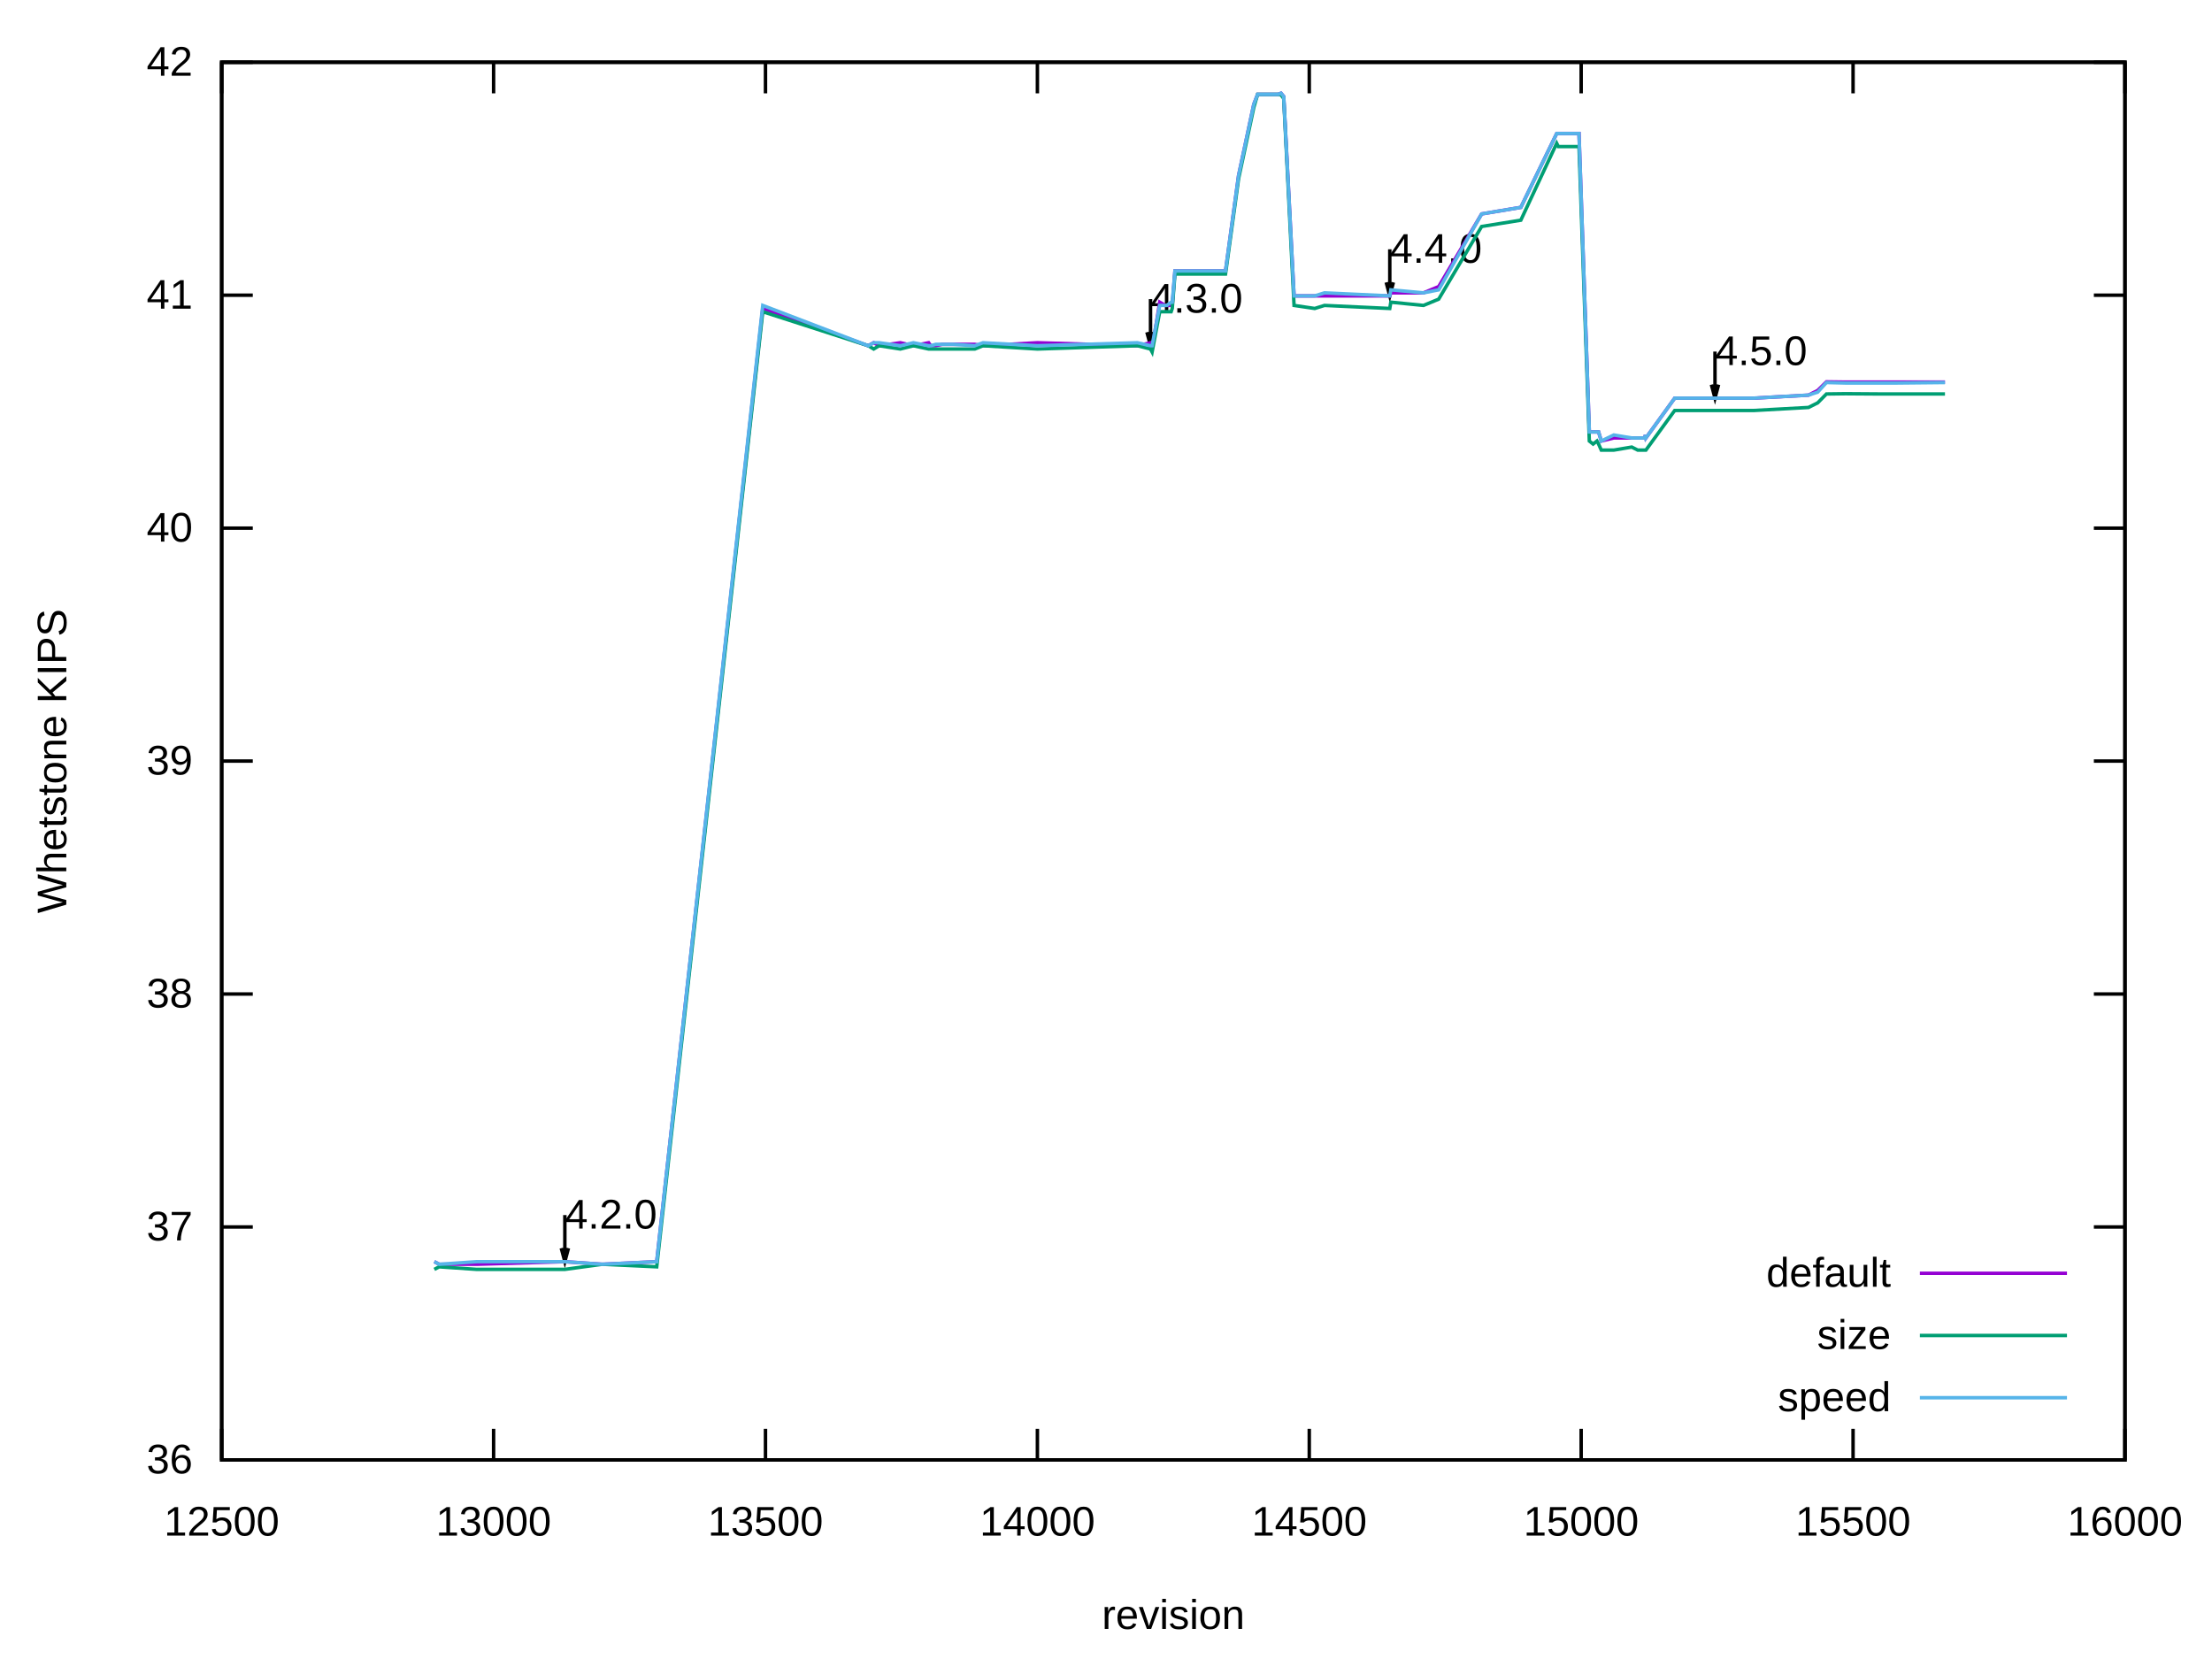
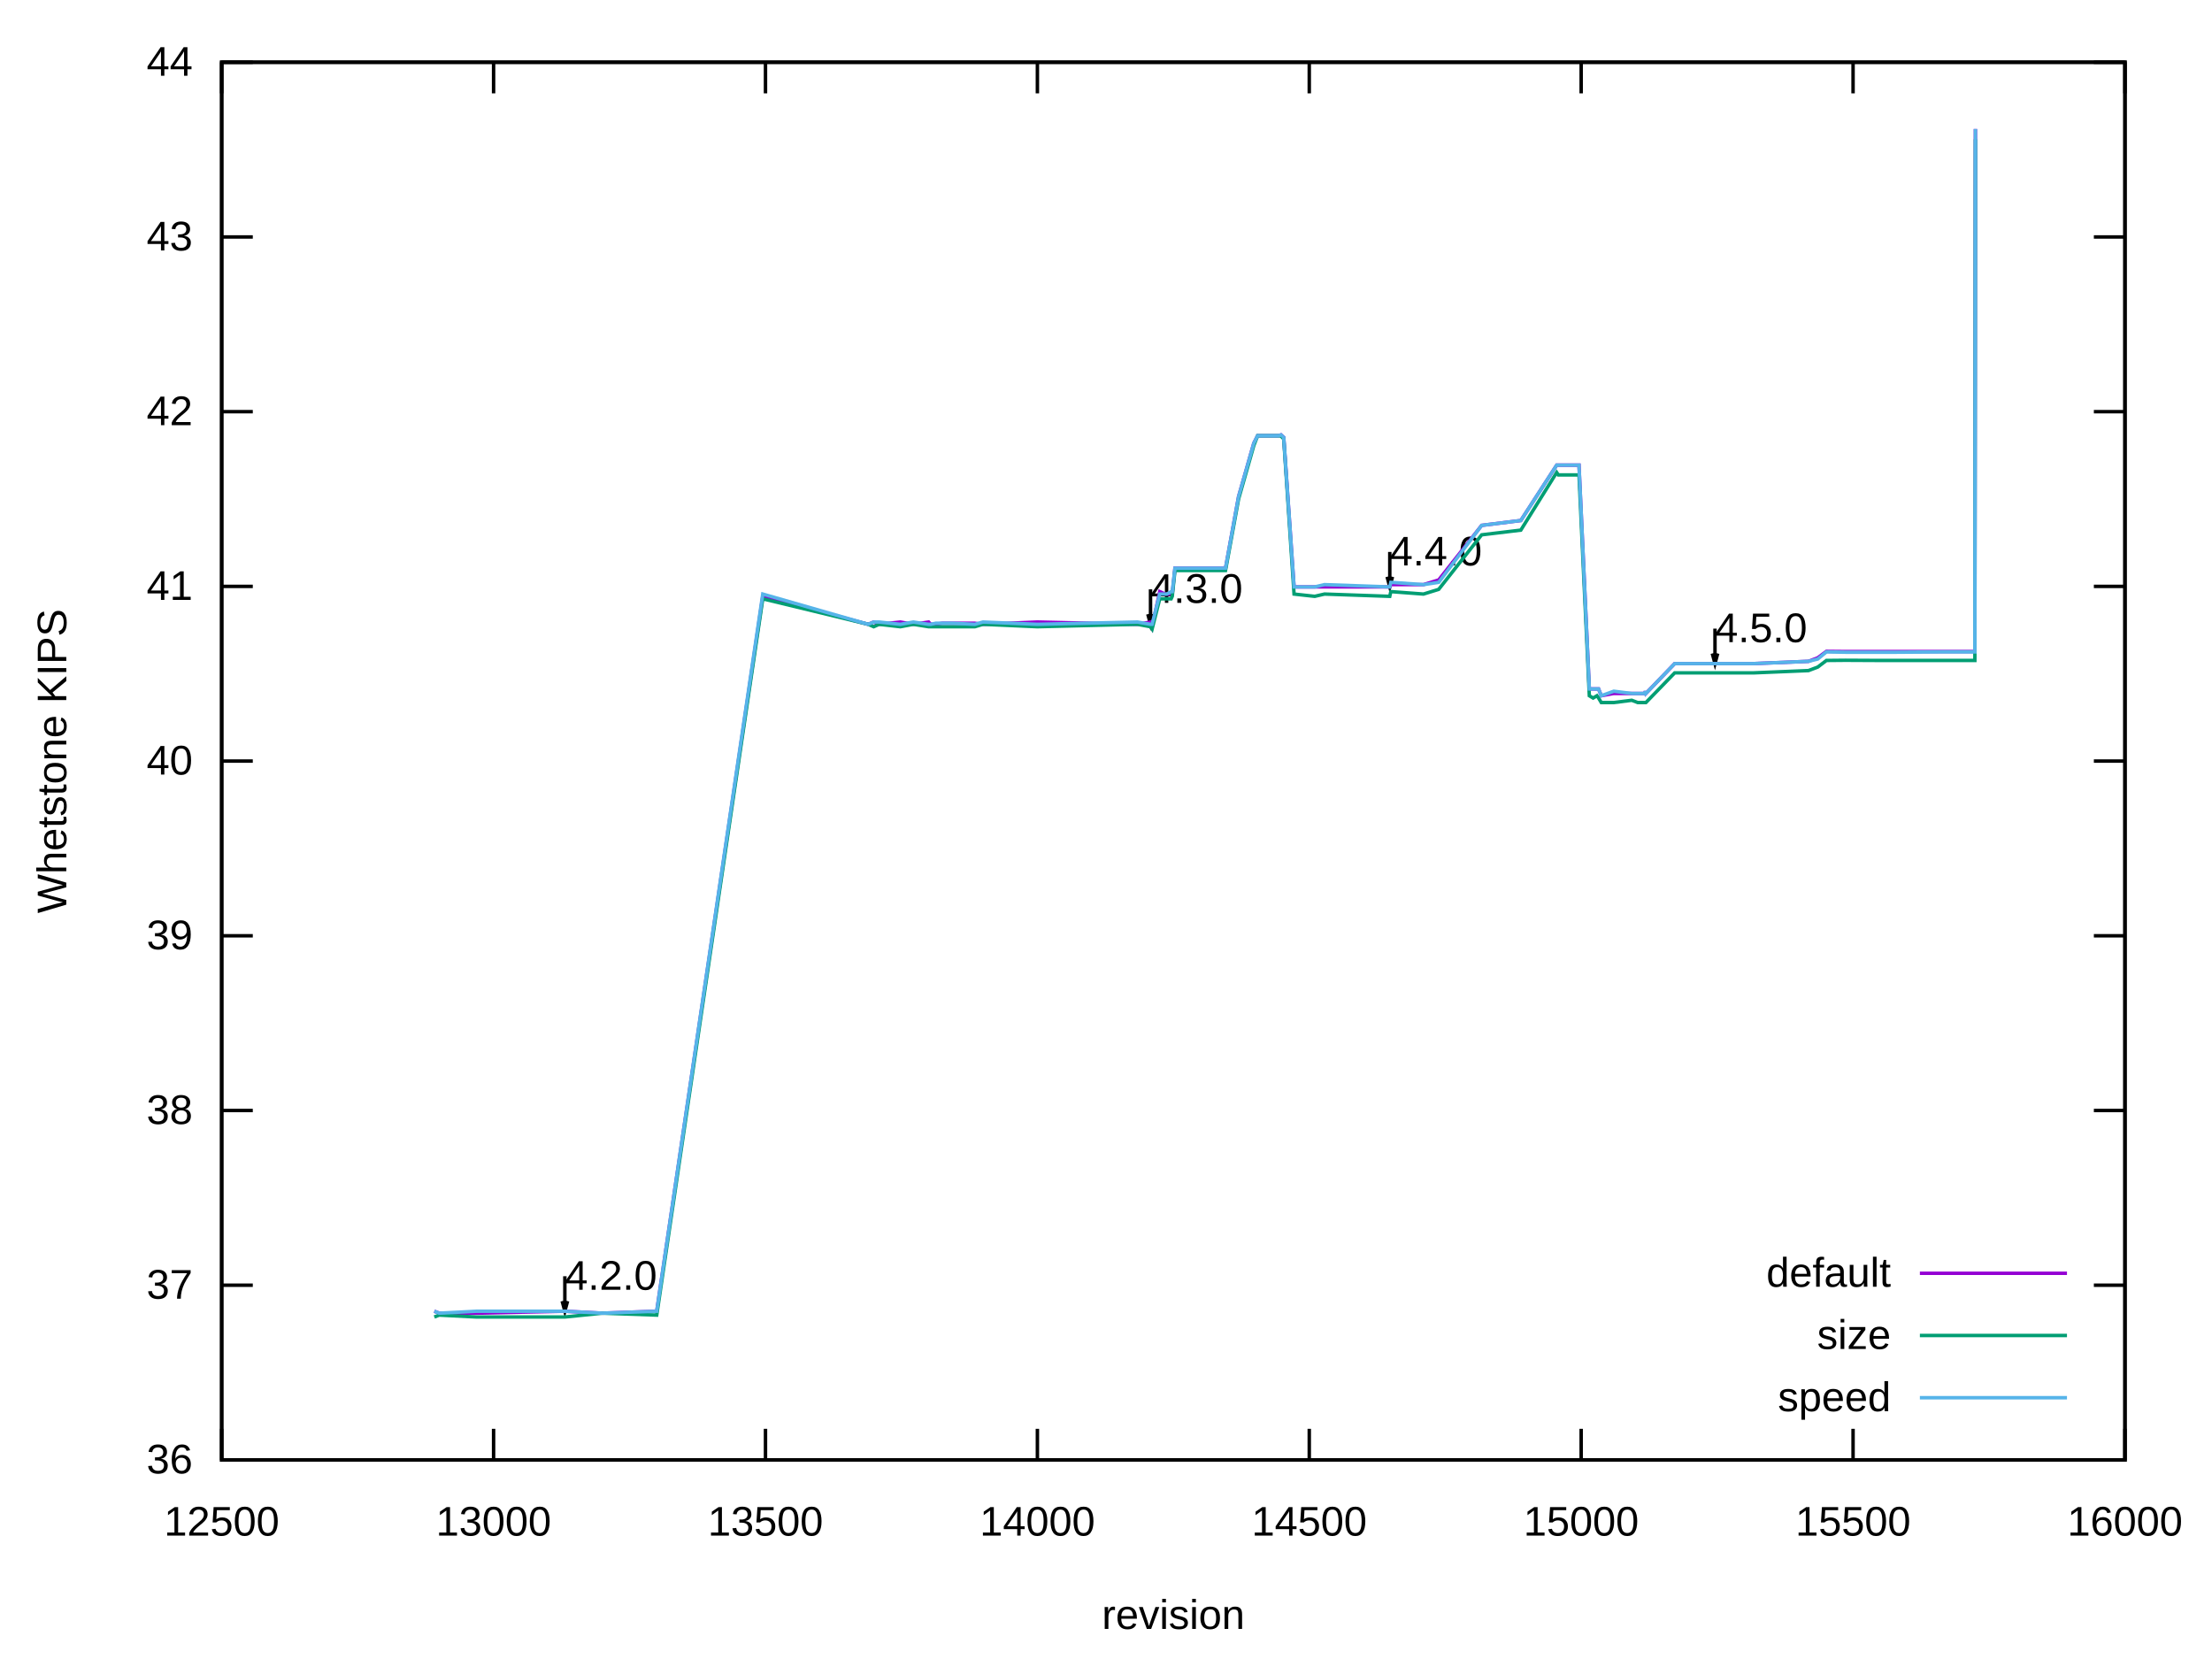
<svg xmlns="http://www.w3.org/2000/svg" xmlns:xlink="http://www.w3.org/1999/xlink" width="640" height="480" viewBox="0 0 640 480">
  <g id="gnuplot_canvas">
    <rect x="0" y="0" width="640" height="480" fill="none" />
    <defs>
      <circle id="gpDot" r="0.5" stroke-width="0.5" stroke="currentColor" />
      <path id="gpPt0" stroke-width="0.222" stroke="currentColor" d="M-1,0 h2 M0,-1 v2" />
      <path id="gpPt1" stroke-width="0.222" stroke="currentColor" d="M-1,-1 L1,1 M1,-1 L-1,1" />
      <path id="gpPt2" stroke-width="0.222" stroke="currentColor" d="M-1,0 L1,0 M0,-1 L0,1 M-1,-1 L1,1 M-1,1 L1,-1" />
      <rect id="gpPt3" stroke-width="0.222" stroke="currentColor" x="-1" y="-1" width="2" height="2" />
      <rect id="gpPt4" stroke-width="0.222" stroke="currentColor" fill="currentColor" x="-1" y="-1" width="2" height="2" />
      <circle id="gpPt5" stroke-width="0.222" stroke="currentColor" cx="0" cy="0" r="1" />
      <use xlink:href="#gpPt5" id="gpPt6" fill="currentColor" stroke="none" />
      <path id="gpPt7" stroke-width="0.222" stroke="currentColor" d="M0,-1.33 L-1.33,0.67 L1.33,0.67 z" />
      <use xlink:href="#gpPt7" id="gpPt8" fill="currentColor" stroke="none" />
      <use xlink:href="#gpPt7" id="gpPt9" stroke="currentColor" transform="rotate(180)" />
      <use xlink:href="#gpPt9" id="gpPt10" fill="currentColor" stroke="none" />
      <use xlink:href="#gpPt3" id="gpPt11" stroke="currentColor" transform="rotate(45)" />
      <use xlink:href="#gpPt11" id="gpPt12" fill="currentColor" stroke="none" />
      <path id="gpPt13" stroke-width="0.222" stroke="currentColor" d="M0,1.330 L1.265,0.411 L0.782,-1.067 L-0.782,-1.076 L-1.265,0.411 z" />
      <use xlink:href="#gpPt13" id="gpPt14" fill="currentColor" stroke="none" />
      <filter id="textbox" filterUnits="objectBoundingBox" x="0" y="0" height="1" width="1">
        <feFlood flood-color="white" flood-opacity="1" result="bgnd" />
        <feComposite in="SourceGraphic" in2="bgnd" operator="atop" />
      </filter>
      <filter id="greybox" filterUnits="objectBoundingBox" x="0" y="0" height="1" width="1">
        <feFlood flood-color="lightgrey" flood-opacity="1" result="grey" />
        <feComposite in="SourceGraphic" in2="grey" operator="atop" />
      </filter>
    </defs>
    <g fill="none" color="white" stroke="currentColor" stroke-width="1.00" stroke-linecap="butt" stroke-linejoin="miter">
</g>
    <g fill="none" color="black" stroke="currentColor" stroke-width="1.00" stroke-linecap="butt" stroke-linejoin="miter">
      <path stroke="black" d="M64.14,422.40 L73.14,422.40 M614.82,422.40 L605.82,422.40  " />
      <g transform="translate(55.75,426.30)" stroke="none" fill="black" font-family="Arial" font-size="12.00" text-anchor="end">
        <text>
          <tspan font-family="Arial"> 36</tspan>
        </text>
      </g>
    </g>
    <g fill="none" color="black" stroke="currentColor" stroke-width="1.00" stroke-linecap="butt" stroke-linejoin="miter">
-       <path stroke="black" d="M64.14,355.00 L73.14,355.00 M614.82,355.00 L605.82,355.00  " />
-       <g transform="translate(55.75,358.90)" stroke="none" fill="black" font-family="Arial" font-size="12.00" text-anchor="end">
+       <path stroke="black" d="M64.14,371.85 L73.14,371.85 M614.82,371.85 L605.82,371.85  " />
+       <g transform="translate(55.75,375.75)" stroke="none" fill="black" font-family="Arial" font-size="12.00" text-anchor="end">
        <text>
          <tspan font-family="Arial"> 37</tspan>
        </text>
      </g>
    </g>
    <g fill="none" color="black" stroke="currentColor" stroke-width="1.00" stroke-linecap="butt" stroke-linejoin="miter">
-       <path stroke="black" d="M64.14,287.60 L73.14,287.60 M614.82,287.60 L605.82,287.60  " />
-       <g transform="translate(55.75,291.50)" stroke="none" fill="black" font-family="Arial" font-size="12.00" text-anchor="end">
+       <path stroke="black" d="M64.14,321.30 L73.14,321.30 M614.82,321.30 L605.82,321.30  " />
+       <g transform="translate(55.75,325.20)" stroke="none" fill="black" font-family="Arial" font-size="12.00" text-anchor="end">
        <text>
          <tspan font-family="Arial"> 38</tspan>
+         </text>
+       </g>
+     </g>
+     <g fill="none" color="black" stroke="currentColor" stroke-width="1.00" stroke-linecap="butt" stroke-linejoin="miter">
+       <path stroke="black" d="M64.14,270.75 L73.14,270.75 M614.82,270.75 L605.82,270.75  " />
+       <g transform="translate(55.75,274.65)" stroke="none" fill="black" font-family="Arial" font-size="12.00" text-anchor="end">
+         <text>
+           <tspan font-family="Arial"> 39</tspan>
        </text>
      </g>
    </g>
    <g fill="none" color="black" stroke="currentColor" stroke-width="1.00" stroke-linecap="butt" stroke-linejoin="miter">
      <path stroke="black" d="M64.14,220.20 L73.14,220.20 M614.82,220.20 L605.82,220.20  " />
      <g transform="translate(55.75,224.10)" stroke="none" fill="black" font-family="Arial" font-size="12.00" text-anchor="end">
        <text>
-           <tspan font-family="Arial"> 39</tspan>
-         </text>
-       </g>
-     </g>
-     <g fill="none" color="black" stroke="currentColor" stroke-width="1.00" stroke-linecap="butt" stroke-linejoin="miter">
-       <path stroke="black" d="M64.14,152.81 L73.14,152.81 M614.82,152.81 L605.82,152.81  " />
-       <g transform="translate(55.75,156.71)" stroke="none" fill="black" font-family="Arial" font-size="12.00" text-anchor="end">
-         <text>
          <tspan font-family="Arial"> 40</tspan>
        </text>
      </g>
    </g>
    <g fill="none" color="black" stroke="currentColor" stroke-width="1.00" stroke-linecap="butt" stroke-linejoin="miter">
-       <path stroke="black" d="M64.14,85.41 L73.14,85.41 M614.82,85.41 L605.82,85.41  " />
-       <g transform="translate(55.75,89.31)" stroke="none" fill="black" font-family="Arial" font-size="12.00" text-anchor="end">
+       <path stroke="black" d="M64.14,169.66 L73.14,169.66 M614.82,169.66 L605.82,169.66  " />
+       <g transform="translate(55.75,173.56)" stroke="none" fill="black" font-family="Arial" font-size="12.00" text-anchor="end">
        <text>
          <tspan font-family="Arial"> 41</tspan>
+         </text>
+       </g>
+     </g>
+     <g fill="none" color="black" stroke="currentColor" stroke-width="1.00" stroke-linecap="butt" stroke-linejoin="miter">
+       <path stroke="black" d="M64.14,119.11 L73.14,119.11 M614.82,119.11 L605.82,119.11  " />
+       <g transform="translate(55.75,123.01)" stroke="none" fill="black" font-family="Arial" font-size="12.00" text-anchor="end">
+         <text>
+           <tspan font-family="Arial"> 42</tspan>
+         </text>
+       </g>
+     </g>
+     <g fill="none" color="black" stroke="currentColor" stroke-width="1.00" stroke-linecap="butt" stroke-linejoin="miter">
+       <path stroke="black" d="M64.14,68.56 L73.14,68.56 M614.82,68.56 L605.82,68.56  " />
+       <g transform="translate(55.75,72.46)" stroke="none" fill="black" font-family="Arial" font-size="12.00" text-anchor="end">
+         <text>
+           <tspan font-family="Arial"> 43</tspan>
        </text>
      </g>
    </g>
    <g fill="none" color="black" stroke="currentColor" stroke-width="1.00" stroke-linecap="butt" stroke-linejoin="miter">
      <path stroke="black" d="M64.14,18.01 L73.14,18.01 M614.82,18.01 L605.82,18.01  " />
      <g transform="translate(55.75,21.91)" stroke="none" fill="black" font-family="Arial" font-size="12.00" text-anchor="end">
        <text>
-           <tspan font-family="Arial"> 42</tspan>
+           <tspan font-family="Arial"> 44</tspan>
        </text>
      </g>
    </g>
    <g fill="none" color="black" stroke="currentColor" stroke-width="1.00" stroke-linecap="butt" stroke-linejoin="miter">
      <path stroke="black" d="M64.14,422.40 L64.14,413.40 M64.14,18.01 L64.14,27.01  " />
      <g transform="translate(64.14,444.30)" stroke="none" fill="black" font-family="Arial" font-size="12.00" text-anchor="middle">
        <text>
          <tspan font-family="Arial"> 12500</tspan>
        </text>
      </g>
    </g>
    <g fill="none" color="black" stroke="currentColor" stroke-width="1.00" stroke-linecap="butt" stroke-linejoin="miter">
      <path stroke="black" d="M142.81,422.40 L142.81,413.40 M142.81,18.01 L142.81,27.01  " />
      <g transform="translate(142.81,444.30)" stroke="none" fill="black" font-family="Arial" font-size="12.00" text-anchor="middle">
        <text>
          <tspan font-family="Arial"> 13000</tspan>
        </text>
      </g>
    </g>
    <g fill="none" color="black" stroke="currentColor" stroke-width="1.00" stroke-linecap="butt" stroke-linejoin="miter">
      <path stroke="black" d="M221.48,422.40 L221.48,413.40 M221.48,18.01 L221.48,27.01  " />
      <g transform="translate(221.48,444.30)" stroke="none" fill="black" font-family="Arial" font-size="12.00" text-anchor="middle">
        <text>
          <tspan font-family="Arial"> 13500</tspan>
        </text>
      </g>
    </g>
    <g fill="none" color="black" stroke="currentColor" stroke-width="1.00" stroke-linecap="butt" stroke-linejoin="miter">
      <path stroke="black" d="M300.15,422.40 L300.15,413.40 M300.15,18.01 L300.15,27.01  " />
      <g transform="translate(300.15,444.30)" stroke="none" fill="black" font-family="Arial" font-size="12.00" text-anchor="middle">
        <text>
          <tspan font-family="Arial"> 14000</tspan>
        </text>
      </g>
    </g>
    <g fill="none" color="black" stroke="currentColor" stroke-width="1.00" stroke-linecap="butt" stroke-linejoin="miter">
      <path stroke="black" d="M378.81,422.40 L378.81,413.40 M378.81,18.01 L378.81,27.01  " />
      <g transform="translate(378.81,444.30)" stroke="none" fill="black" font-family="Arial" font-size="12.00" text-anchor="middle">
        <text>
          <tspan font-family="Arial"> 14500</tspan>
        </text>
      </g>
    </g>
    <g fill="none" color="black" stroke="currentColor" stroke-width="1.00" stroke-linecap="butt" stroke-linejoin="miter">
      <path stroke="black" d="M457.48,422.40 L457.48,413.40 M457.48,18.01 L457.48,27.01  " />
      <g transform="translate(457.48,444.30)" stroke="none" fill="black" font-family="Arial" font-size="12.00" text-anchor="middle">
        <text>
          <tspan font-family="Arial"> 15000</tspan>
        </text>
      </g>
    </g>
    <g fill="none" color="black" stroke="currentColor" stroke-width="1.00" stroke-linecap="butt" stroke-linejoin="miter">
      <path stroke="black" d="M536.15,422.40 L536.15,413.40 M536.15,18.01 L536.15,27.01  " />
      <g transform="translate(536.15,444.30)" stroke="none" fill="black" font-family="Arial" font-size="12.00" text-anchor="middle">
        <text>
          <tspan font-family="Arial"> 15500</tspan>
        </text>
      </g>
    </g>
    <g fill="none" color="black" stroke="currentColor" stroke-width="1.00" stroke-linecap="butt" stroke-linejoin="miter">
      <path stroke="black" d="M614.82,422.40 L614.82,413.40 M614.82,18.01 L614.82,27.01  " />
      <g transform="translate(614.82,444.30)" stroke="none" fill="black" font-family="Arial" font-size="12.00" text-anchor="middle">
        <text>
          <tspan font-family="Arial"> 16000</tspan>
        </text>
      </g>
    </g>
    <g fill="none" color="black" stroke="currentColor" stroke-width="1.00" stroke-linecap="butt" stroke-linejoin="miter">
</g>
    <g fill="none" color="black" stroke="currentColor" stroke-width="1.00" stroke-linecap="butt" stroke-linejoin="miter">
      <path stroke="black" d="M64.14,18.01 L64.14,422.40 L614.82,422.40 L614.82,18.01 L64.14,18.01 Z  " />
-       <g transform="translate(163.42,355.46)" stroke="none" fill="black" font-family="Arial" font-size="12.00" text-anchor="start">
+       <g transform="translate(163.42,373.17)" stroke="none" fill="black" font-family="Arial" font-size="12.00" text-anchor="start">
        <text>
          <tspan font-family="Arial">4.2.0</tspan>
        </text>
      </g>
-       <g transform="translate(332.87,90.45)" stroke="none" fill="black" font-family="Arial" font-size="12.00" text-anchor="start">
+       <g transform="translate(332.87,174.42)" stroke="none" fill="black" font-family="Arial" font-size="12.00" text-anchor="start">
        <text>
          <tspan font-family="Arial">4.3.0</tspan>
        </text>
      </g>
-       <g transform="translate(402.10,76.03)" stroke="none" fill="black" font-family="Arial" font-size="12.00" text-anchor="start">
+       <g transform="translate(402.10,163.60)" stroke="none" fill="black" font-family="Arial" font-size="12.00" text-anchor="start">
        <text>
          <tspan font-family="Arial">4.4.0</tspan>
        </text>
      </g>
-       <g transform="translate(496.19,105.62)" stroke="none" fill="black" font-family="Arial" font-size="12.00" text-anchor="start">
+       <g transform="translate(496.19,185.79)" stroke="none" fill="black" font-family="Arial" font-size="12.00" text-anchor="start">
        <text>
          <tspan font-family="Arial">4.5.0</tspan>
        </text>
      </g>
    </g>
    <g fill="none" color="black" stroke="currentColor" stroke-width="1.00" stroke-linecap="butt" stroke-linejoin="miter">
-       <path stroke="black" d="M162.39,361.13 L163.43,365.03 L164.47,361.13 M163.43,351.55 L163.43,365.03  " />
-     </g>
-     <g fill="none" color="black" stroke="currentColor" stroke-width="1.00" stroke-linecap="butt" stroke-linejoin="miter">
-       <path stroke="black" d="M331.84,96.12 L332.88,100.02 L333.92,96.12 M332.88,86.54 L332.88,100.02  " />
-     </g>
-     <g fill="none" color="black" stroke="currentColor" stroke-width="1.00" stroke-linecap="butt" stroke-linejoin="miter">
-       <path stroke="black" d="M401.07,81.70 L402.11,85.60 L403.15,81.70 M402.11,72.12 L402.11,85.60  " />
-     </g>
-     <g fill="none" color="black" stroke="currentColor" stroke-width="1.00" stroke-linecap="butt" stroke-linejoin="miter">
-       <path stroke="black" d="M495.16,111.29 L496.20,115.19 L497.24,111.29 M496.20,101.71 L496.20,115.19  " />
+       <path stroke="black" d="M162.65,376.45 L163.43,379.37 L164.21,376.45 M163.43,369.26 L163.43,379.37  " />
+     </g>
+     <g fill="none" color="black" stroke="currentColor" stroke-width="1.00" stroke-linecap="butt" stroke-linejoin="miter">
+       <path stroke="black" d="M332.10,177.70 L332.88,180.62 L333.66,177.70 M332.88,170.51 L332.88,180.62  " />
+     </g>
+     <g fill="none" color="black" stroke="currentColor" stroke-width="1.00" stroke-linecap="butt" stroke-linejoin="miter">
+       <path stroke="black" d="M401.33,166.88 L402.11,169.80 L402.89,166.88 M402.11,159.69 L402.11,169.80  " />
+     </g>
+     <g fill="none" color="black" stroke="currentColor" stroke-width="1.00" stroke-linecap="butt" stroke-linejoin="miter">
+       <path stroke="black" d="M495.42,189.07 L496.20,191.99 L496.98,189.07 M496.20,181.88 L496.20,191.99  " />
    </g>
    <g fill="none" color="black" stroke="currentColor" stroke-width="1.00" stroke-linecap="butt" stroke-linejoin="miter">
</g>
    <g id="gnuplot_plot_1">
      <g fill="none" color="black" stroke="currentColor" stroke-width="1.00" stroke-linecap="butt" stroke-linejoin="miter">
        <g transform="translate(547.09,372.30)" stroke="none" fill="black" font-family="Arial" font-size="12.00" text-anchor="end">
          <text>
            <tspan font-family="Arial">default</tspan>
          </text>
        </g>
      </g>
      <g fill="none" color="black" stroke="currentColor" stroke-width="1.00" stroke-linecap="butt" stroke-linejoin="miter">
-         <path stroke="rgb(148,   0, 211)" d="M555.48,368.40 L598.04,368.40 M125.66,365.04 L127.07,365.79 L137.93,365.79 L163.42,365.04 L174.28,365.79 L190.01,365.04   L220.69,89.25 L251.21,100.03 L252.79,99.16 L254.36,100.03 L260.50,99.16 L264.27,100.03 L268.68,99.16 L269.31,100.03   L270.72,100.03 L272.61,99.63 L275.76,99.63 L282.05,99.63 L284.41,100.03 L300.15,99.16 L329.10,100.03 L332.87,99.16   L333.34,100.98 L335.55,87.43 L337.12,88.37 L337.59,88.37 L338.85,88.37 L339.17,88.37 L339.95,78.40 L347.35,78.40   L354.58,78.40 L358.36,50.77 L362.77,30.14 L363.87,27.31 L369.85,27.31 L370.63,26.97 L371.42,27.92 L374.41,85.61   L380.39,85.61 L383.22,85.61 L402.10,85.61 L402.41,84.73 L411.86,84.73 L416.26,82.91 L428.69,61.89 L440.02,60.00   L450.40,38.63 L450.87,38.63 L456.85,38.63 L459.84,124.97 L460.94,124.97 L462.05,124.97 L462.52,124.97 L463.30,127.60   L466.92,126.72 L472.12,126.72 L473.85,126.72 L475.89,126.72 L476.05,125.85 L476.21,126.72 L484.54,115.20 L495.24,115.20   L496.19,115.20 L507.36,115.20 L523.25,114.32 L525.92,112.97 L528.44,110.48 L533.95,110.55 L544.02,110.55 L548.74,110.55   L562.74,110.55  " />
+         <path stroke="rgb(148,   0, 211)" d="M555.48,368.40 L598.04,368.40 M125.66,379.38 L127.07,379.94 L137.93,379.94 L163.42,379.38 L174.28,379.94 L190.01,379.38   L220.69,172.54 L251.21,180.63 L252.79,179.97 L254.36,180.63 L260.50,179.97 L264.27,180.63 L268.68,179.97 L269.31,180.63   L270.72,180.63 L272.61,180.32 L275.76,180.32 L282.05,180.32 L284.41,180.63 L300.15,179.97 L329.10,180.63 L332.87,179.97   L333.34,181.33 L335.55,171.17 L337.12,171.88 L337.59,171.88 L338.85,171.88 L339.17,171.88 L339.95,164.40 L347.35,164.40   L354.58,164.40 L358.36,143.67 L362.77,128.21 L363.87,126.08 L369.85,126.08 L370.63,125.83 L371.42,126.54 L374.41,169.81   L380.39,169.81 L383.22,169.81 L402.10,169.81 L402.41,169.15 L411.86,169.15 L416.26,167.79 L428.69,152.01 L440.02,150.60   L450.40,134.58 L450.87,134.58 L456.85,134.58 L459.84,199.33 L460.94,199.33 L462.05,199.33 L462.52,199.33 L463.30,201.30   L466.92,200.64 L472.12,200.64 L473.85,200.64 L475.89,200.64 L476.05,199.99 L476.21,200.64 L484.54,192.00 L495.24,192.00   L496.19,192.00 L507.36,192.00 L523.25,191.34 L525.92,190.33 L528.44,188.46 L533.95,188.51 L544.02,188.51 L548.74,188.51   L562.74,188.51 L571.39,188.51 L571.55,37.32  " />
      </g>
    </g>
    <g id="gnuplot_plot_2">
      <g fill="none" color="black" stroke="currentColor" stroke-width="1.00" stroke-linecap="butt" stroke-linejoin="miter">
        <g transform="translate(547.09,390.30)" stroke="none" fill="black" font-family="Arial" font-size="12.00" text-anchor="end">
          <text>
            <tspan font-family="Arial">size</tspan>
          </text>
        </g>
      </g>
      <g fill="none" color="black" stroke="currentColor" stroke-width="1.00" stroke-linecap="butt" stroke-linejoin="miter">
-         <path stroke="rgb(  0, 158, 115)" d="M555.48,386.40 L598.04,386.40 M125.66,367.27 L127.07,366.53 L137.93,367.27 L163.42,367.27 L174.28,365.79 L190.01,366.53   L220.69,90.19 L251.21,100.03 L252.79,100.98 L254.36,100.03 L260.50,100.98 L264.27,100.03 L268.68,100.98 L269.31,100.98   L270.72,100.98 L272.61,100.98 L275.76,100.98 L282.05,100.98 L284.41,100.03 L300.15,100.98 L329.10,100.03 L332.87,100.98   L333.34,101.85 L335.55,90.19 L337.12,90.19 L337.59,90.19 L338.85,90.19 L339.17,89.25 L339.95,79.28 L347.35,79.28   L354.58,79.28 L358.36,51.71 L362.77,31.09 L363.87,27.31 L369.85,27.31 L370.63,27.45 L371.42,28.52 L374.41,88.37   L380.39,89.25 L383.22,88.37 L402.10,89.25 L402.41,87.43 L411.86,88.37 L416.26,86.55 L428.69,65.53 L440.02,63.71   L450.40,41.46 L450.87,42.41 L456.85,42.41 L459.84,127.60 L460.94,128.48 L462.05,127.60 L462.52,128.48 L463.30,130.23   L466.92,130.23 L472.12,129.35 L473.85,130.23 L475.89,130.23 L476.05,130.23 L476.21,130.23 L484.54,118.77 L495.24,118.77   L496.19,118.77 L507.36,118.77 L523.25,117.89 L525.92,116.55 L528.44,113.99 L533.95,113.92 L544.02,113.99 L548.74,113.99   L562.74,113.99  " />
+         <path stroke="rgb(  0, 158, 115)" d="M555.48,386.40 L598.04,386.40 M125.66,381.05 L127.07,380.50 L137.93,381.05 L163.42,381.05 L174.28,379.94 L190.01,380.50   L220.69,173.25 L251.21,180.63 L252.79,181.33 L254.36,180.63 L260.50,181.33 L264.27,180.63 L268.68,181.33 L269.31,181.33   L270.72,181.33 L272.61,181.33 L275.76,181.33 L282.05,181.33 L284.41,180.63 L300.15,181.33 L329.10,180.63 L332.87,181.33   L333.34,181.99 L335.55,173.25 L337.12,173.25 L337.59,173.25 L338.85,173.25 L339.17,172.54 L339.95,165.06 L347.35,165.06   L354.58,165.06 L358.36,144.38 L362.77,128.91 L363.87,126.08 L369.85,126.08 L370.63,126.18 L371.42,126.99 L374.41,171.88   L380.39,172.54 L383.22,171.88 L402.10,172.54 L402.41,171.17 L411.86,171.88 L416.26,170.52 L428.69,154.74 L440.02,153.38   L450.40,136.70 L450.87,137.41 L456.85,137.41 L459.84,201.30 L460.94,201.96 L462.05,201.30 L462.52,201.96 L463.30,203.27   L466.92,203.27 L472.12,202.61 L473.85,203.27 L475.89,203.27 L476.05,203.27 L476.21,203.27 L484.54,194.68 L495.24,194.68   L496.19,194.68 L507.36,194.68 L523.25,194.02 L525.92,193.01 L528.44,191.09 L533.95,191.04 L544.02,191.09 L548.74,191.09   L562.74,191.09 L571.39,191.09 L571.55,40.30  " />
      </g>
    </g>
    <g id="gnuplot_plot_3">
      <g fill="none" color="black" stroke="currentColor" stroke-width="1.00" stroke-linecap="butt" stroke-linejoin="miter">
        <g transform="translate(547.09,408.30)" stroke="none" fill="black" font-family="Arial" font-size="12.00" text-anchor="end">
          <text>
            <tspan font-family="Arial">speed</tspan>
          </text>
        </g>
      </g>
      <g fill="none" color="black" stroke="currentColor" stroke-width="1.00" stroke-linecap="butt" stroke-linejoin="miter">
-         <path stroke="rgb( 86, 180, 233)" d="M555.48,404.40 L598.04,404.40 M125.66,365.04 L127.07,365.79 L137.93,365.04 L163.42,365.04 L174.28,365.79 L190.01,365.04   L220.69,88.37 L251.21,100.03 L252.79,99.16 L254.36,99.16 L260.50,100.03 L264.27,99.16 L268.68,100.03 L269.31,100.03   L270.72,99.63 L272.61,99.63 L275.76,99.63 L282.05,100.03 L284.41,99.16 L300.15,100.03 L329.10,99.16 L332.87,100.03   L333.34,100.03 L335.55,88.37 L337.12,88.37 L337.59,88.37 L338.85,87.43 L339.17,87.43 L339.95,78.40 L347.35,78.40   L354.58,78.40 L358.36,50.77 L362.77,30.14 L363.87,27.31 L369.85,27.31 L370.63,26.97 L371.42,27.92 L374.41,85.61   L380.39,85.61 L383.22,84.73 L402.10,85.61 L402.41,83.86 L411.86,84.73 L416.26,83.86 L428.69,61.89 L440.02,60.00   L450.40,38.63 L450.87,38.63 L456.85,38.63 L459.84,124.97 L460.94,124.97 L462.05,124.97 L462.52,124.97 L463.30,127.60   L466.92,125.85 L472.12,126.72 L473.85,126.72 L475.89,126.72 L476.05,125.85 L476.21,126.72 L484.54,115.20 L495.24,115.20   L496.19,115.20 L507.36,115.20 L523.25,114.32 L525.92,113.45 L528.44,110.68 L533.95,110.82 L544.02,110.82 L548.74,110.82   L562.74,110.68  " />
+         <path stroke="rgb( 86, 180, 233)" d="M555.48,404.40 L598.04,404.40 M125.66,379.38 L127.07,379.94 L137.93,379.38 L163.42,379.38 L174.28,379.94 L190.01,379.38   L220.69,171.88 L251.21,180.63 L252.79,179.97 L254.36,179.97 L260.50,180.63 L264.27,179.97 L268.68,180.63 L269.31,180.63   L270.72,180.32 L272.61,180.32 L275.76,180.32 L282.05,180.63 L284.41,179.97 L300.15,180.63 L329.10,179.97 L332.87,180.63   L333.34,180.63 L335.55,171.88 L337.12,171.88 L337.59,171.88 L338.85,171.17 L339.17,171.17 L339.95,164.40 L347.35,164.40   L354.58,164.40 L358.36,143.67 L362.77,128.21 L363.87,126.08 L369.85,126.08 L370.63,125.83 L371.42,126.54 L374.41,169.81   L380.39,169.81 L383.22,169.15 L402.10,169.81 L402.41,168.49 L411.86,169.15 L416.26,168.49 L428.69,152.01 L440.02,150.60   L450.40,134.58 L450.87,134.58 L456.85,134.58 L459.84,199.33 L460.94,199.33 L462.05,199.33 L462.52,199.33 L463.30,201.30   L466.92,199.99 L472.12,200.64 L473.85,200.64 L475.89,200.64 L476.05,199.99 L476.21,200.64 L484.54,192.00 L495.24,192.00   L496.19,192.00 L507.36,192.00 L523.25,191.34 L525.92,190.68 L528.44,188.61 L533.95,188.71 L544.02,188.71 L548.74,188.71   L562.74,188.61 L571.39,188.61 L571.55,37.32  " />
      </g>
    </g>
    <g fill="none" color="white" stroke="rgb( 86, 180, 233)" stroke-width="2.00" stroke-linecap="butt" stroke-linejoin="miter">
</g>
    <g fill="none" color="black" stroke="currentColor" stroke-width="2.00" stroke-linecap="butt" stroke-linejoin="miter">
</g>
    <g fill="none" color="black" stroke="black" stroke-width="1.00" stroke-linecap="butt" stroke-linejoin="miter">
</g>
    <g fill="none" color="black" stroke="currentColor" stroke-width="1.00" stroke-linecap="butt" stroke-linejoin="miter">
      <path stroke="black" d="M64.14,18.01 L64.14,422.40 L614.82,422.40 L614.82,18.01 L64.14,18.01 Z  " />
      <g transform="translate(19.18,220.21) rotate(270.00)" stroke="none" fill="black" font-family="Arial" font-size="12.00" text-anchor="middle">
        <text>
          <tspan font-family="Arial">Whetstone KIPS</tspan>
        </text>
      </g>
    </g>
    <g fill="none" color="black" stroke="currentColor" stroke-width="1.00" stroke-linecap="butt" stroke-linejoin="miter">
      <g transform="translate(339.48,471.30)" stroke="none" fill="black" font-family="Arial" font-size="12.00" text-anchor="middle">
        <text>
          <tspan font-family="Arial">revision</tspan>
        </text>
      </g>
    </g>
    <g fill="none" color="black" stroke="currentColor" stroke-width="1.00" stroke-linecap="butt" stroke-linejoin="miter">
</g>
    <g fill="none" color="black" stroke="currentColor" stroke-width="1.00" stroke-linecap="butt" stroke-linejoin="miter">
</g>
  </g>
</svg>
